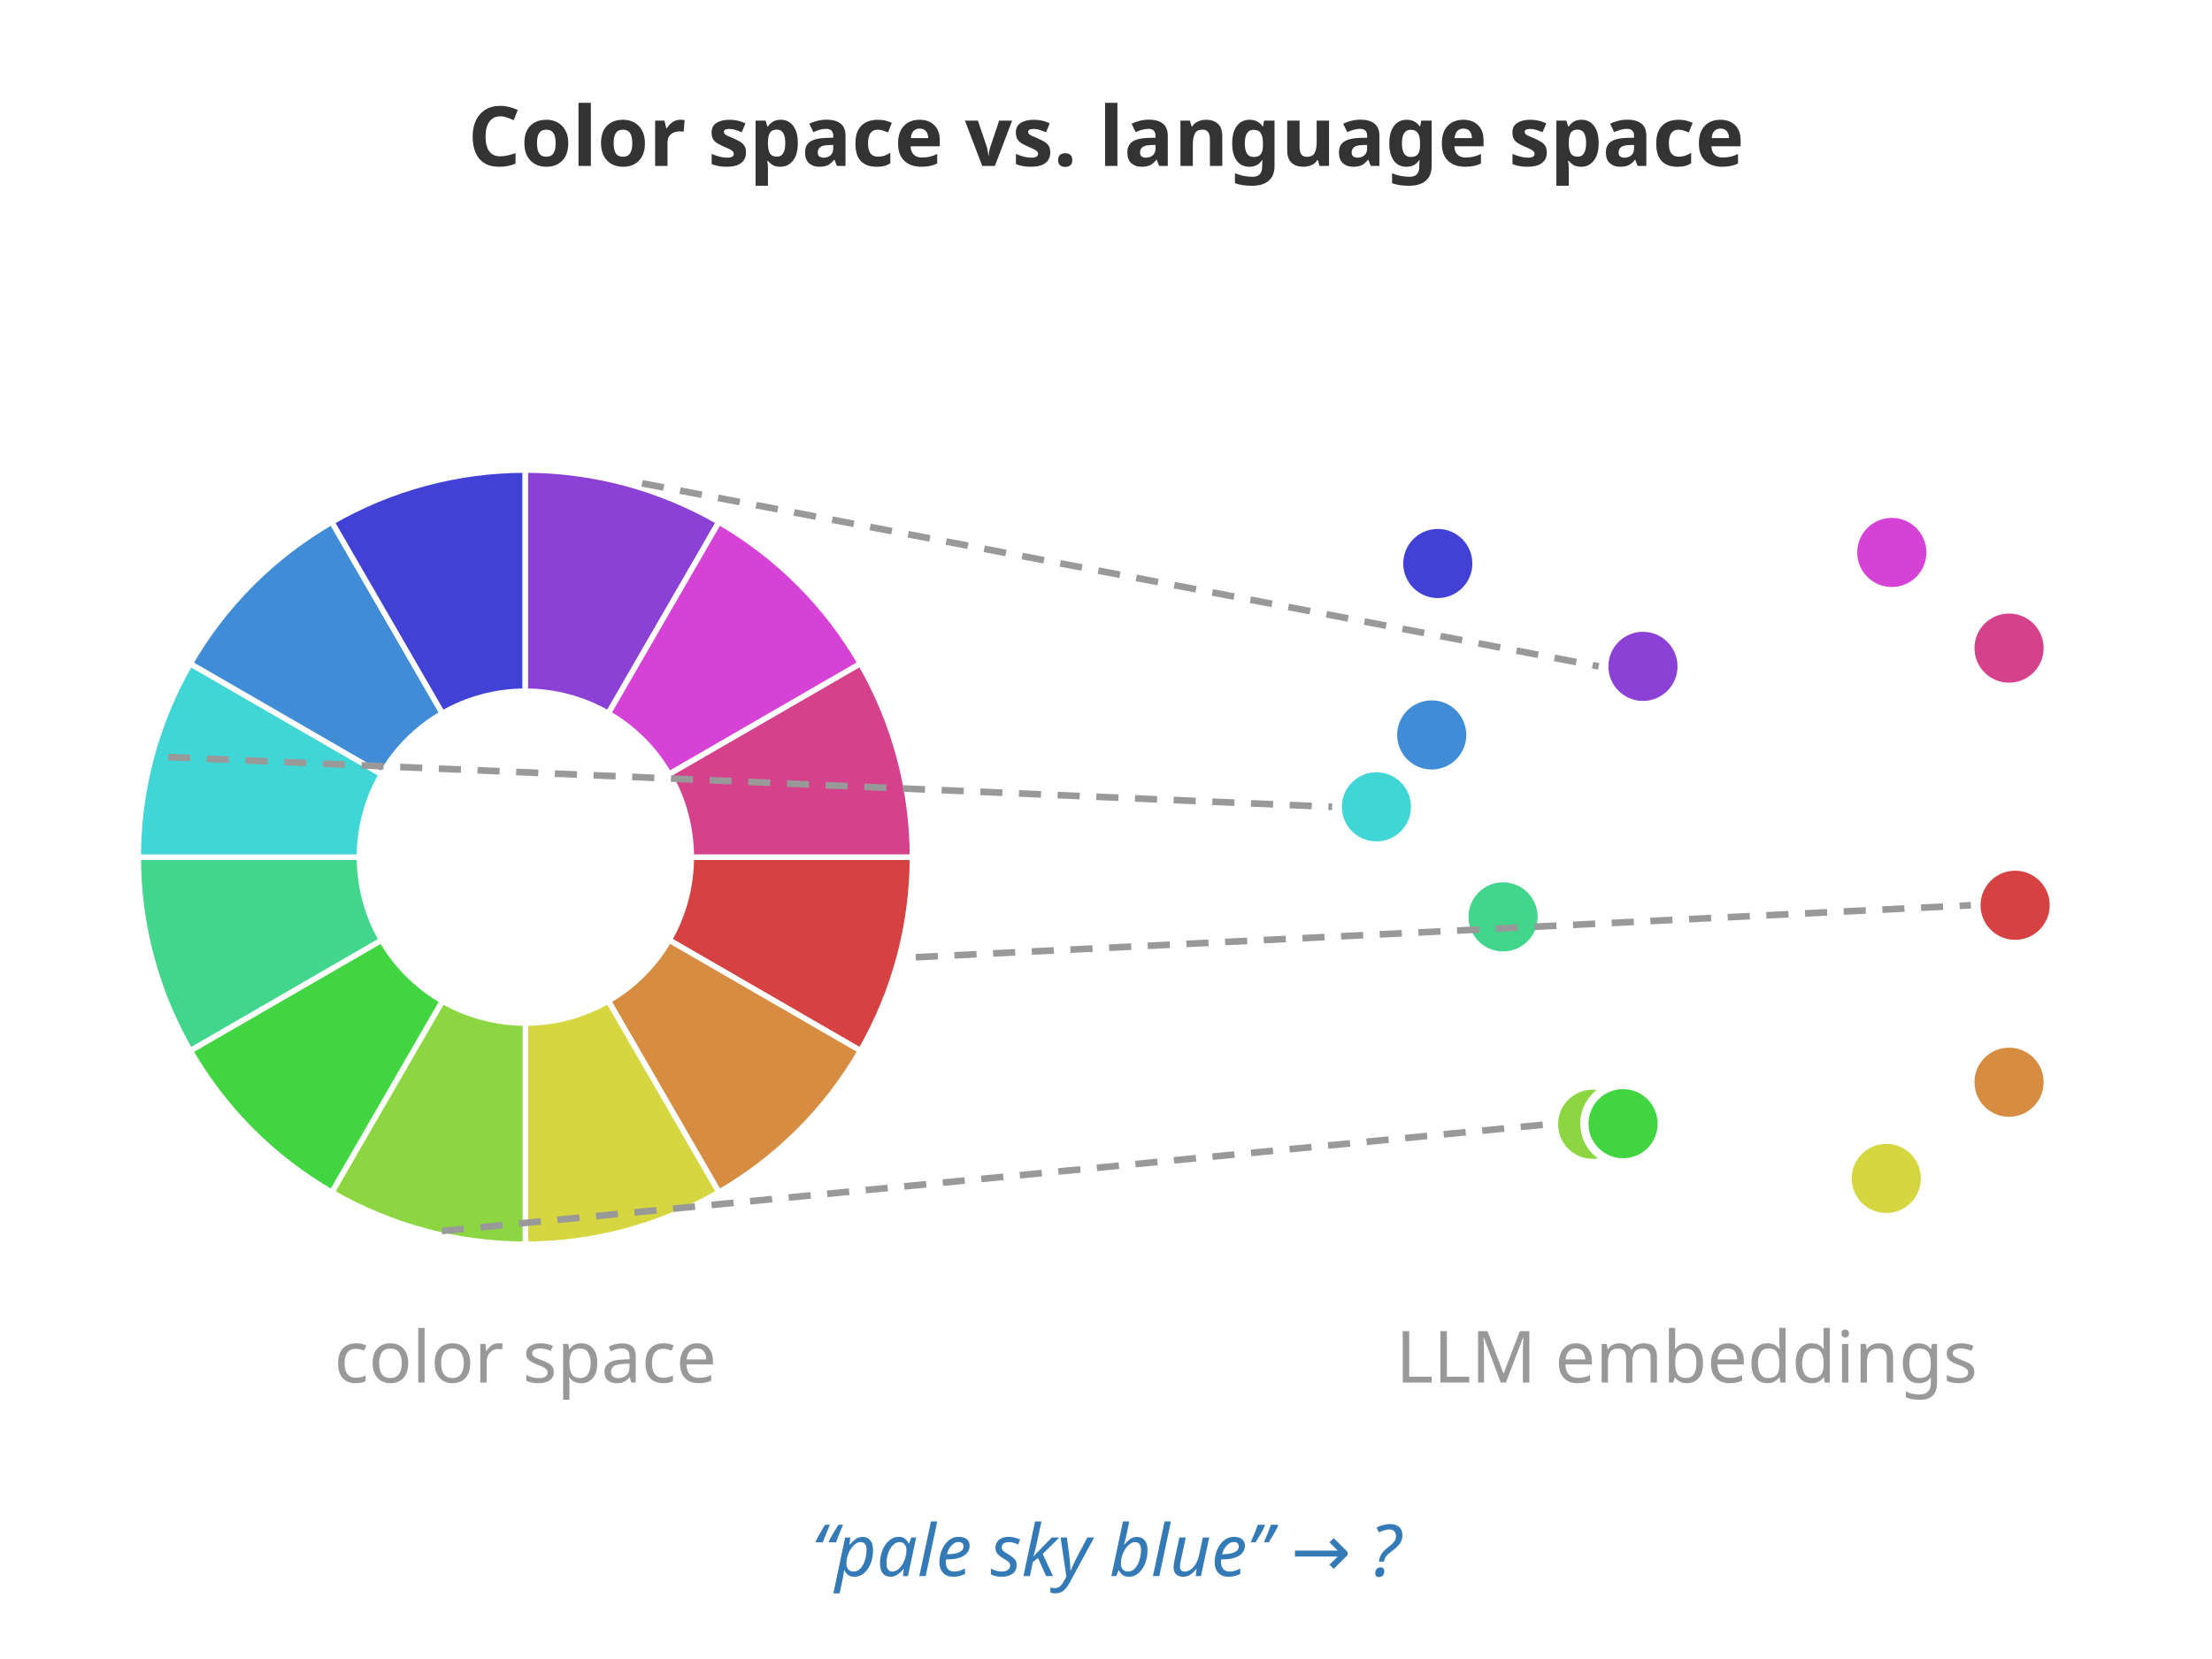
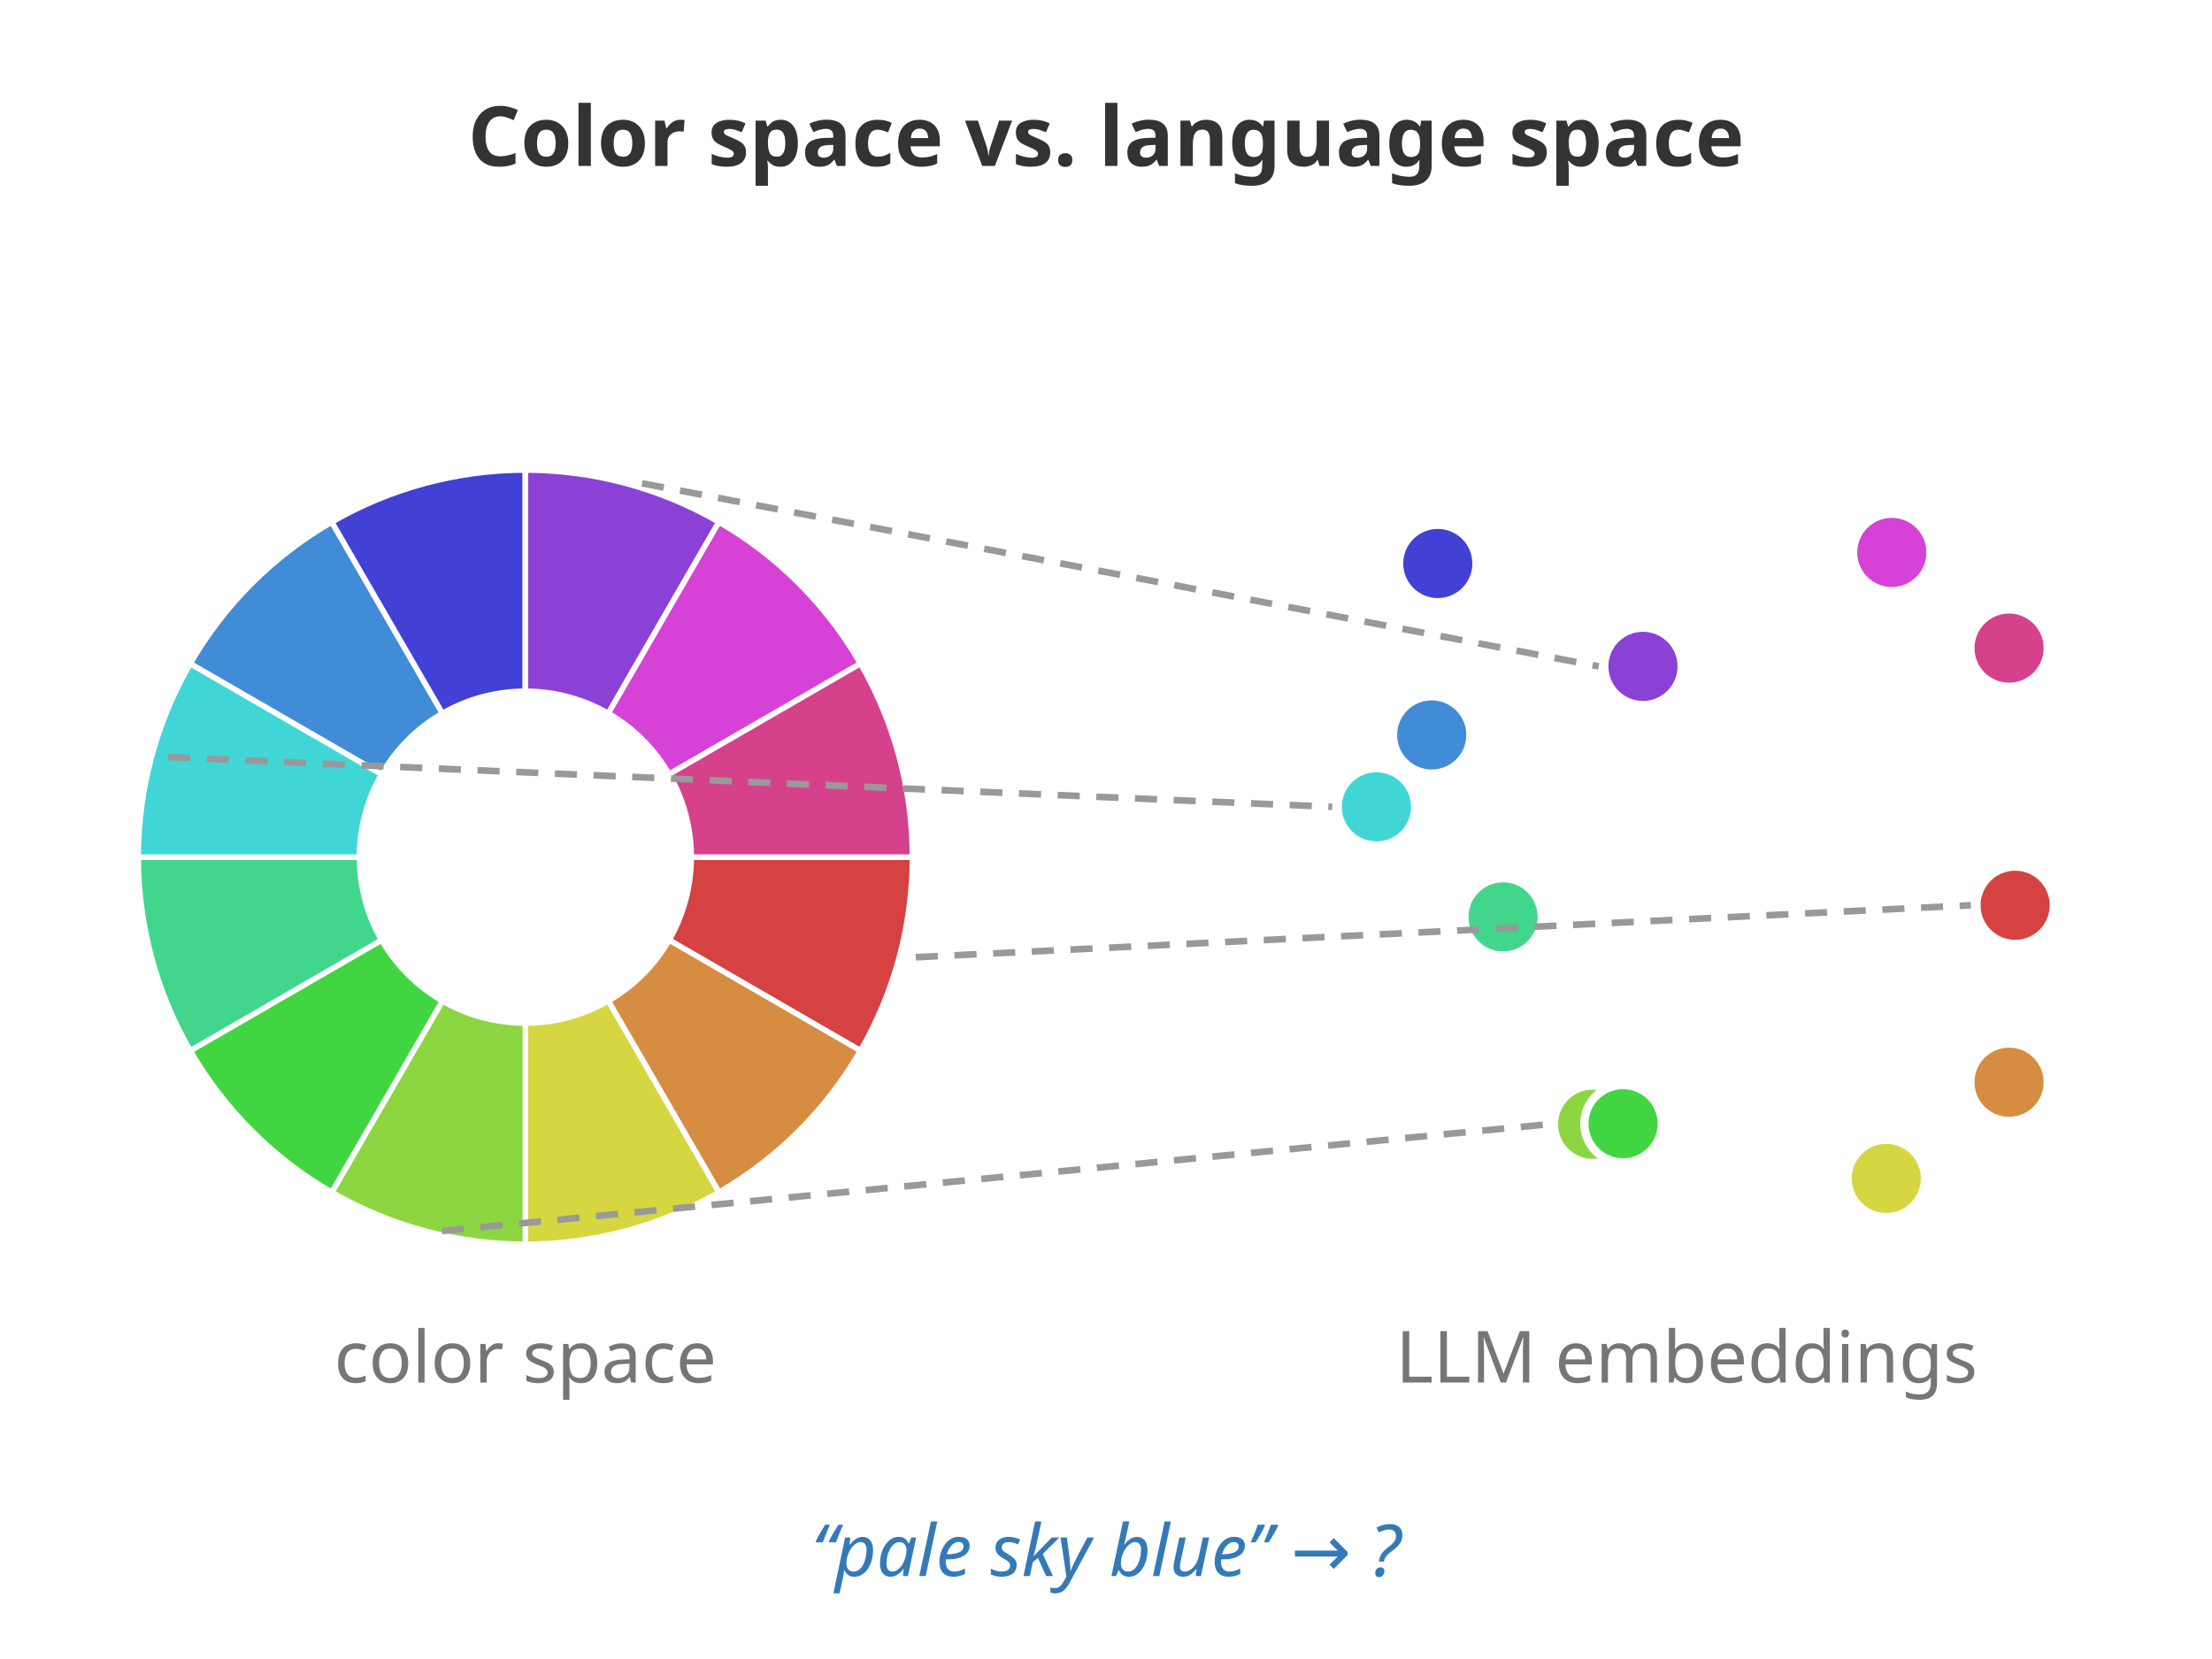
<svg xmlns="http://www.w3.org/2000/svg" viewBox="0 0 400 300" width="400" height="300" font-family="sans-serif">
  <defs>
    <marker id="arr" viewBox="0 0 10 10" refX="9" refY="5" markerWidth="7" markerHeight="7" orient="auto-start-reverse">
      <path d="M0,0 L10,5 L0,10 z" fill="#999999" />
    </marker>
  </defs>
  <rect width="400" height="300" fill="#ffffff" />
  <text x="200" y="30" font-size="15" text-anchor="middle" fill="#333333" font-weight="bold" font-style="normal">Color space vs. language space</text>
  <path d="M165.0,155.0 A70,70 0 0 1 155.6,190.0 L121.0,170.0 A30,30 0 0 0 125.0,155.0 z" fill="#d64141" stroke="#ffffff" />
  <path d="M155.6,190.0 A70,70 0 0 1 130.0,215.6 L110.0,181.0 A30,30 0 0 0 121.0,170.0 z" fill="#d68c41" stroke="#ffffff" />
  <path d="M130.0,215.6 A70,70 0 0 1 95.0,225.0 L95.0,185.0 A30,30 0 0 0 110.0,181.0 z" fill="#d6d641" stroke="#ffffff" />
  <path d="M95.0,225.0 A70,70 0 0 1 60.0,215.6 L80.0,181.0 A30,30 0 0 0 95.0,185.0 z" fill="#8cd641" stroke="#ffffff" />
  <path d="M60.0,215.6 A70,70 0 0 1 34.4,190.0 L69.0,170.0 A30,30 0 0 0 80.0,181.0 z" fill="#41d641" stroke="#ffffff" />
  <path d="M34.4,190.0 A70,70 0 0 1 25.0,155.0 L65.0,155.0 A30,30 0 0 0 69.0,170.0 z" fill="#41d68c" stroke="#ffffff" />
  <path d="M25.0,155.0 A70,70 0 0 1 34.4,120.0 L69.0,140.0 A30,30 0 0 0 65.0,155.0 z" fill="#41d6d6" stroke="#ffffff" />
  <path d="M34.4,120.0 A70,70 0 0 1 60.0,94.4 L80.0,129.0 A30,30 0 0 0 69.0,140.0 z" fill="#418cd6" stroke="#ffffff" />
  <path d="M60.0,94.4 A70,70 0 0 1 95.0,85.0 L95.0,125.0 A30,30 0 0 0 80.0,129.0 z" fill="#4141d6" stroke="#ffffff" />
  <path d="M95.0,85.0 A70,70 0 0 1 130.0,94.4 L110.0,129.0 A30,30 0 0 0 95.0,125.0 z" fill="#8c41d6" stroke="#ffffff" />
  <path d="M130.0,94.4 A70,70 0 0 1 155.6,120.0 L121.0,140.0 A30,30 0 0 0 110.0,129.0 z" fill="#d641d6" stroke="#ffffff" />
  <path d="M155.6,120.0 A70,70 0 0 1 165.0,155.0 L125.0,155.0 A30,30 0 0 0 121.0,140.0 z" fill="#d6418c" stroke="#ffffff" />
-   <text x="95" y="250" font-size="13" text-anchor="middle" fill="#999999" font-weight="normal" font-style="normal">color space</text>
+   <text x="95" y="250" font-size="13" text-anchor="middle" fill="#767676" font-weight="normal" font-style="normal">color space</text>
  <circle cx="364.4" cy="163.7" r="7.0" fill="#d64141" stroke="#ffffff" stroke-width="1.5" />
  <circle cx="363.3" cy="195.7" r="7.0" fill="#d68c41" stroke="#ffffff" stroke-width="1.5" />
  <circle cx="341.1" cy="213.1" r="7.0" fill="#d6d641" stroke="#ffffff" stroke-width="1.5" />
  <circle cx="288.0" cy="203.3" r="7.0" fill="#8cd641" stroke="#ffffff" stroke-width="1.5" />
  <circle cx="293.5" cy="203.2" r="7.0" fill="#41d641" stroke="#ffffff" stroke-width="1.5" />
  <circle cx="271.8" cy="165.8" r="7.0" fill="#41d68c" stroke="#ffffff" stroke-width="1.5" />
  <circle cx="248.9" cy="145.9" r="7.0" fill="#41d6d6" stroke="#ffffff" stroke-width="1.5" />
  <circle cx="258.9" cy="132.9" r="7.0" fill="#418cd6" stroke="#ffffff" stroke-width="1.5" />
  <circle cx="260.0" cy="101.9" r="7.0" fill="#4141d6" stroke="#ffffff" stroke-width="1.5" />
  <circle cx="297.1" cy="120.5" r="7.0" fill="#8c41d6" stroke="#ffffff" stroke-width="1.5" />
  <circle cx="342.1" cy="99.9" r="7.0" fill="#d641d6" stroke="#ffffff" stroke-width="1.5" />
  <circle cx="363.3" cy="117.2" r="7.0" fill="#d6418c" stroke="#ffffff" stroke-width="1.5" />
-   <text x="305" y="250" font-size="13" text-anchor="middle" fill="#999999" font-weight="normal" font-style="normal">LLM embeddings</text>
+   <text x="305" y="250" font-size="13" text-anchor="middle" fill="#767676" font-weight="normal" font-style="normal">LLM embeddings</text>
  <line x1="165.6" y1="173.1" x2="356.4" y2="163.7" stroke="#999999" stroke-width="1.2" stroke-dasharray="4,3" />
  <line x1="79.9" y1="222.6" x2="280.0" y2="203.3" stroke="#999999" stroke-width="1.2" stroke-dasharray="4,3" />
  <line x1="30.4" y1="136.9" x2="240.9" y2="145.9" stroke="#999999" stroke-width="1.2" stroke-dasharray="4,3" />
  <line x1="116.1" y1="87.4" x2="289.1" y2="120.5" stroke="#999999" stroke-width="1.2" stroke-dasharray="4,3" />
  <text x="200" y="285" font-size="13" text-anchor="middle" fill="#337ab7" font-weight="normal" font-style="italic">“pale sky blue” → ?</text>
</svg>
